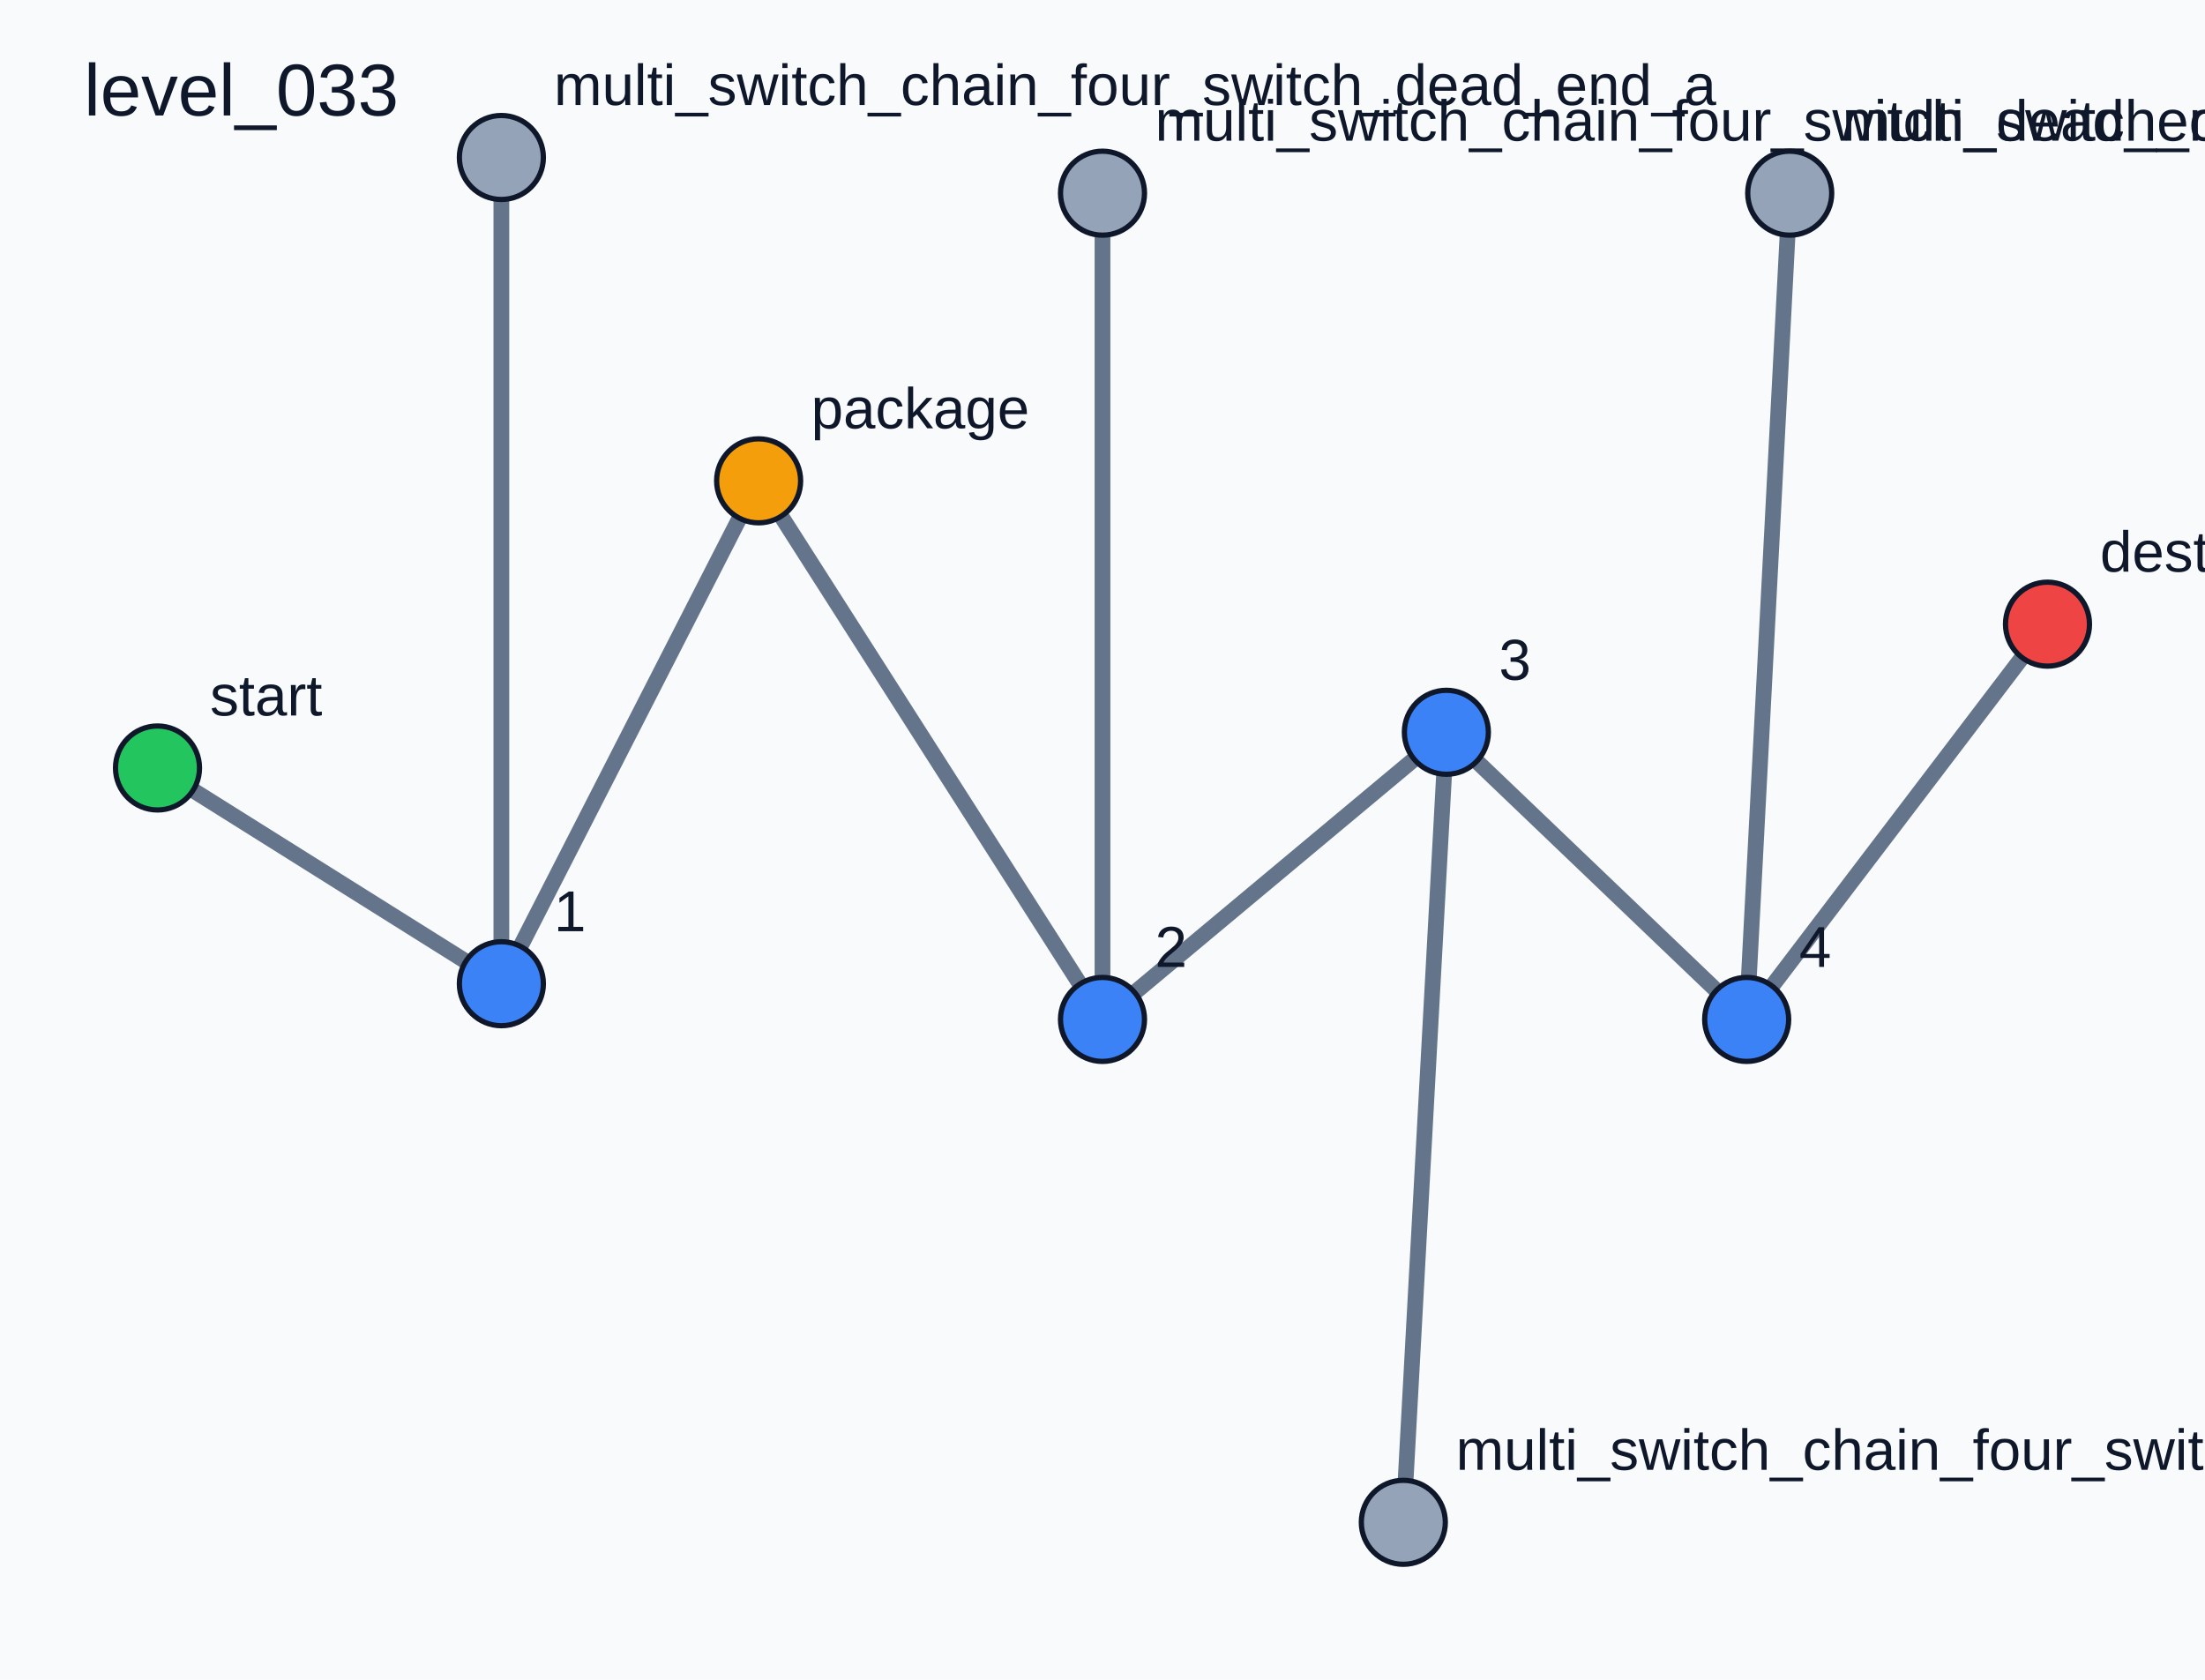
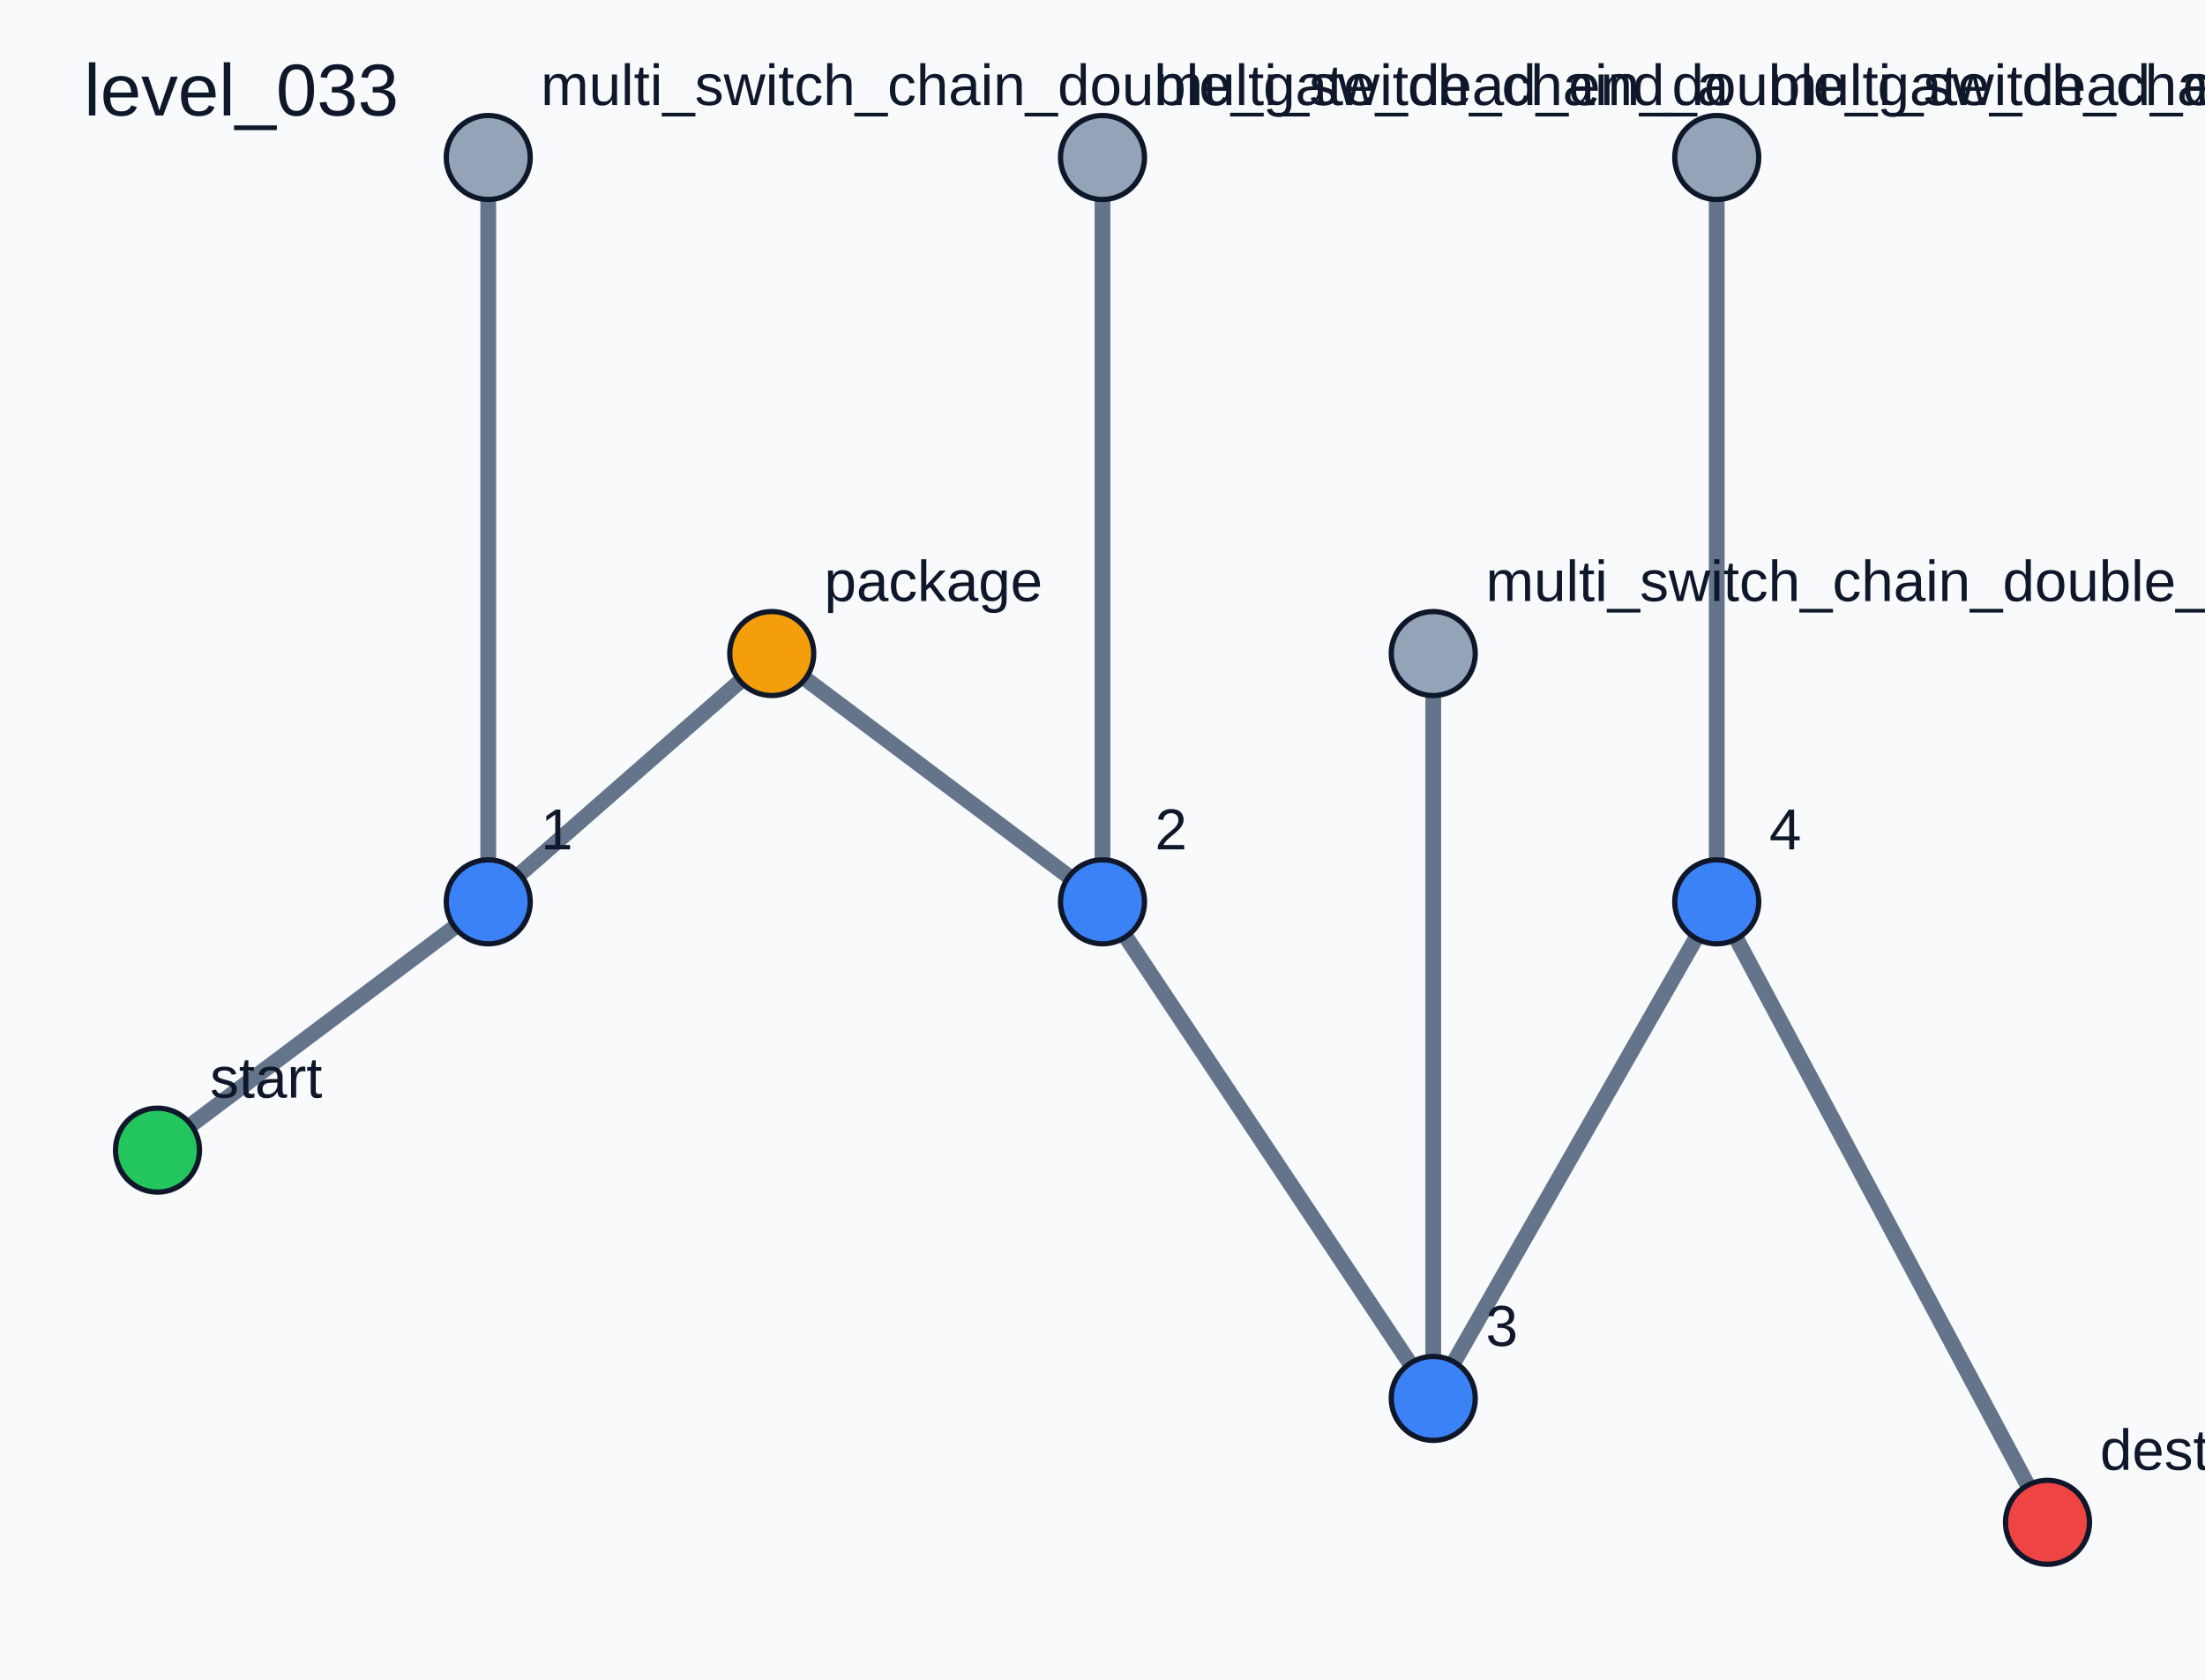
<svg xmlns="http://www.w3.org/2000/svg" width="420" height="320" viewBox="0 0 420 320">
  <rect width="100%" height="100%" fill="#f8fafc" />
  <text x="16" y="22" font-family="Arial" font-size="14" fill="#0f172a">level_033</text>
-   <line x1="30.0" y1="146.3" x2="95.5" y2="187.4" stroke="#64748b" stroke-width="3" />
-   <line x1="95.5" y1="187.4" x2="95.5" y2="30.0" stroke="#64748b" stroke-width="3" />
-   <line x1="95.5" y1="187.4" x2="144.5" y2="91.6" stroke="#64748b" stroke-width="3" />
-   <line x1="144.5" y1="91.6" x2="210.0" y2="194.2" stroke="#64748b" stroke-width="3" />
-   <line x1="210.0" y1="194.2" x2="210.0" y2="36.8" stroke="#64748b" stroke-width="3" />
-   <line x1="210.0" y1="194.2" x2="275.5" y2="139.5" stroke="#64748b" stroke-width="3" />
-   <line x1="275.5" y1="139.5" x2="267.3" y2="290.0" stroke="#64748b" stroke-width="3" />
-   <line x1="275.5" y1="139.5" x2="332.7" y2="194.2" stroke="#64748b" stroke-width="3" />
-   <line x1="332.7" y1="194.2" x2="340.9" y2="36.8" stroke="#64748b" stroke-width="3" />
-   <line x1="332.7" y1="194.2" x2="390.0" y2="118.9" stroke="#64748b" stroke-width="3" />
-   <circle cx="30.0" cy="146.3" r="8" fill="#22c55e" stroke="#0f172a" stroke-width="1" />
-   <text x="40.0" y="136.3" font-family="Arial" font-size="11" fill="#0f172a">start</text>
-   <circle cx="95.5" cy="187.4" r="8" fill="#3b82f6" stroke="#0f172a" stroke-width="1" />
-   <text x="105.5" y="177.4" font-family="Arial" font-size="11" fill="#0f172a">1</text>
-   <circle cx="144.5" cy="91.6" r="8" fill="#f59e0b" stroke="#0f172a" stroke-width="1" />
-   <text x="154.5" y="81.6" font-family="Arial" font-size="11" fill="#0f172a">package</text>
-   <circle cx="210.0" cy="194.2" r="8" fill="#3b82f6" stroke="#0f172a" stroke-width="1" />
-   <text x="220.0" y="184.2" font-family="Arial" font-size="11" fill="#0f172a">2</text>
-   <circle cx="275.5" cy="139.5" r="8" fill="#3b82f6" stroke="#0f172a" stroke-width="1" />
-   <text x="285.5" y="129.5" font-family="Arial" font-size="11" fill="#0f172a">3</text>
-   <circle cx="332.7" cy="194.2" r="8" fill="#3b82f6" stroke="#0f172a" stroke-width="1" />
-   <text x="342.7" y="184.2" font-family="Arial" font-size="11" fill="#0f172a">4</text>
-   <circle cx="390.0" cy="118.9" r="8" fill="#ef4444" stroke="#0f172a" stroke-width="1" />
-   <text x="400.0" y="108.9" font-family="Arial" font-size="11" fill="#0f172a">destination</text>
-   <circle cx="95.5" cy="30.0" r="8" fill="#94a3b8" stroke="#0f172a" stroke-width="1" />
-   <text x="105.5" y="20.0" font-family="Arial" font-size="11" fill="#0f172a">multi_switch_chain_four_switch_dead_end_a</text>
-   <circle cx="210.0" cy="36.8" r="8" fill="#94a3b8" stroke="#0f172a" stroke-width="1" />
-   <text x="220.0" y="26.8" font-family="Arial" font-size="11" fill="#0f172a">multi_switch_chain_four_switch_dead_end_b</text>
-   <circle cx="267.3" cy="290.0" r="8" fill="#94a3b8" stroke="#0f172a" stroke-width="1" />
-   <text x="277.3" y="280.0" font-family="Arial" font-size="11" fill="#0f172a">multi_switch_chain_four_switch_dead_end_c</text>
-   <circle cx="340.9" cy="36.8" r="8" fill="#94a3b8" stroke="#0f172a" stroke-width="1" />
-   <text x="350.9" y="26.8" font-family="Arial" font-size="11" fill="#0f172a">multi_switch_chain_four_switch_dead_end_d</text>
+   <line x1="30.0" y1="219.1" x2="93.0" y2="171.8" stroke="#64748b" stroke-width="3" />
+   <line x1="93.0" y1="171.8" x2="93.0" y2="30.0" stroke="#64748b" stroke-width="3" />
+   <line x1="93.0" y1="171.8" x2="147.0" y2="124.5" stroke="#64748b" stroke-width="3" />
+   <line x1="147.0" y1="124.5" x2="210.0" y2="171.8" stroke="#64748b" stroke-width="3" />
+   <line x1="210.0" y1="171.8" x2="210.0" y2="30.0" stroke="#64748b" stroke-width="3" />
+   <line x1="210.0" y1="171.8" x2="273.0" y2="266.4" stroke="#64748b" stroke-width="3" />
+   <line x1="273.0" y1="266.4" x2="273.0" y2="124.5" stroke="#64748b" stroke-width="3" />
+   <line x1="273.0" y1="266.4" x2="327.0" y2="171.8" stroke="#64748b" stroke-width="3" />
+   <line x1="327.0" y1="171.8" x2="327.0" y2="30.0" stroke="#64748b" stroke-width="3" />
+   <line x1="327.0" y1="171.8" x2="390.0" y2="290.0" stroke="#64748b" stroke-width="3" />
+   <circle cx="30.0" cy="219.1" r="8" fill="#22c55e" stroke="#0f172a" stroke-width="1" />
+   <text x="40.0" y="209.1" font-family="Arial" font-size="11" fill="#0f172a">start</text>
+   <circle cx="93.0" cy="171.8" r="8" fill="#3b82f6" stroke="#0f172a" stroke-width="1" />
+   <text x="103.0" y="161.8" font-family="Arial" font-size="11" fill="#0f172a">1</text>
+   <circle cx="147.0" cy="124.5" r="8" fill="#f59e0b" stroke="#0f172a" stroke-width="1" />
+   <text x="157.0" y="114.5" font-family="Arial" font-size="11" fill="#0f172a">package</text>
+   <circle cx="210.0" cy="171.8" r="8" fill="#3b82f6" stroke="#0f172a" stroke-width="1" />
+   <text x="220.0" y="161.8" font-family="Arial" font-size="11" fill="#0f172a">2</text>
+   <circle cx="273.0" cy="266.4" r="8" fill="#3b82f6" stroke="#0f172a" stroke-width="1" />
+   <text x="283.0" y="256.4" font-family="Arial" font-size="11" fill="#0f172a">3</text>
+   <circle cx="327.0" cy="171.8" r="8" fill="#3b82f6" stroke="#0f172a" stroke-width="1" />
+   <text x="337.0" y="161.8" font-family="Arial" font-size="11" fill="#0f172a">4</text>
+   <circle cx="390.0" cy="290.0" r="8" fill="#ef4444" stroke="#0f172a" stroke-width="1" />
+   <text x="400.0" y="280.0" font-family="Arial" font-size="11" fill="#0f172a">destination</text>
+   <circle cx="93.0" cy="30.0" r="8" fill="#94a3b8" stroke="#0f172a" stroke-width="1" />
+   <text x="103.0" y="20.0" font-family="Arial" font-size="11" fill="#0f172a">multi_switch_chain_double_gate_dead_end_a</text>
+   <circle cx="210.0" cy="30.0" r="8" fill="#94a3b8" stroke="#0f172a" stroke-width="1" />
+   <text x="220.0" y="20.0" font-family="Arial" font-size="11" fill="#0f172a">multi_switch_chain_double_gate_dead_end_b</text>
+   <circle cx="273.0" cy="124.5" r="8" fill="#94a3b8" stroke="#0f172a" stroke-width="1" />
+   <text x="283.0" y="114.5" font-family="Arial" font-size="11" fill="#0f172a">multi_switch_chain_double_gate_dead_end_c</text>
+   <circle cx="327.0" cy="30.0" r="8" fill="#94a3b8" stroke="#0f172a" stroke-width="1" />
+   <text x="337.0" y="20.0" font-family="Arial" font-size="11" fill="#0f172a">multi_switch_chain_double_gate_dead_end_d</text>
</svg>
